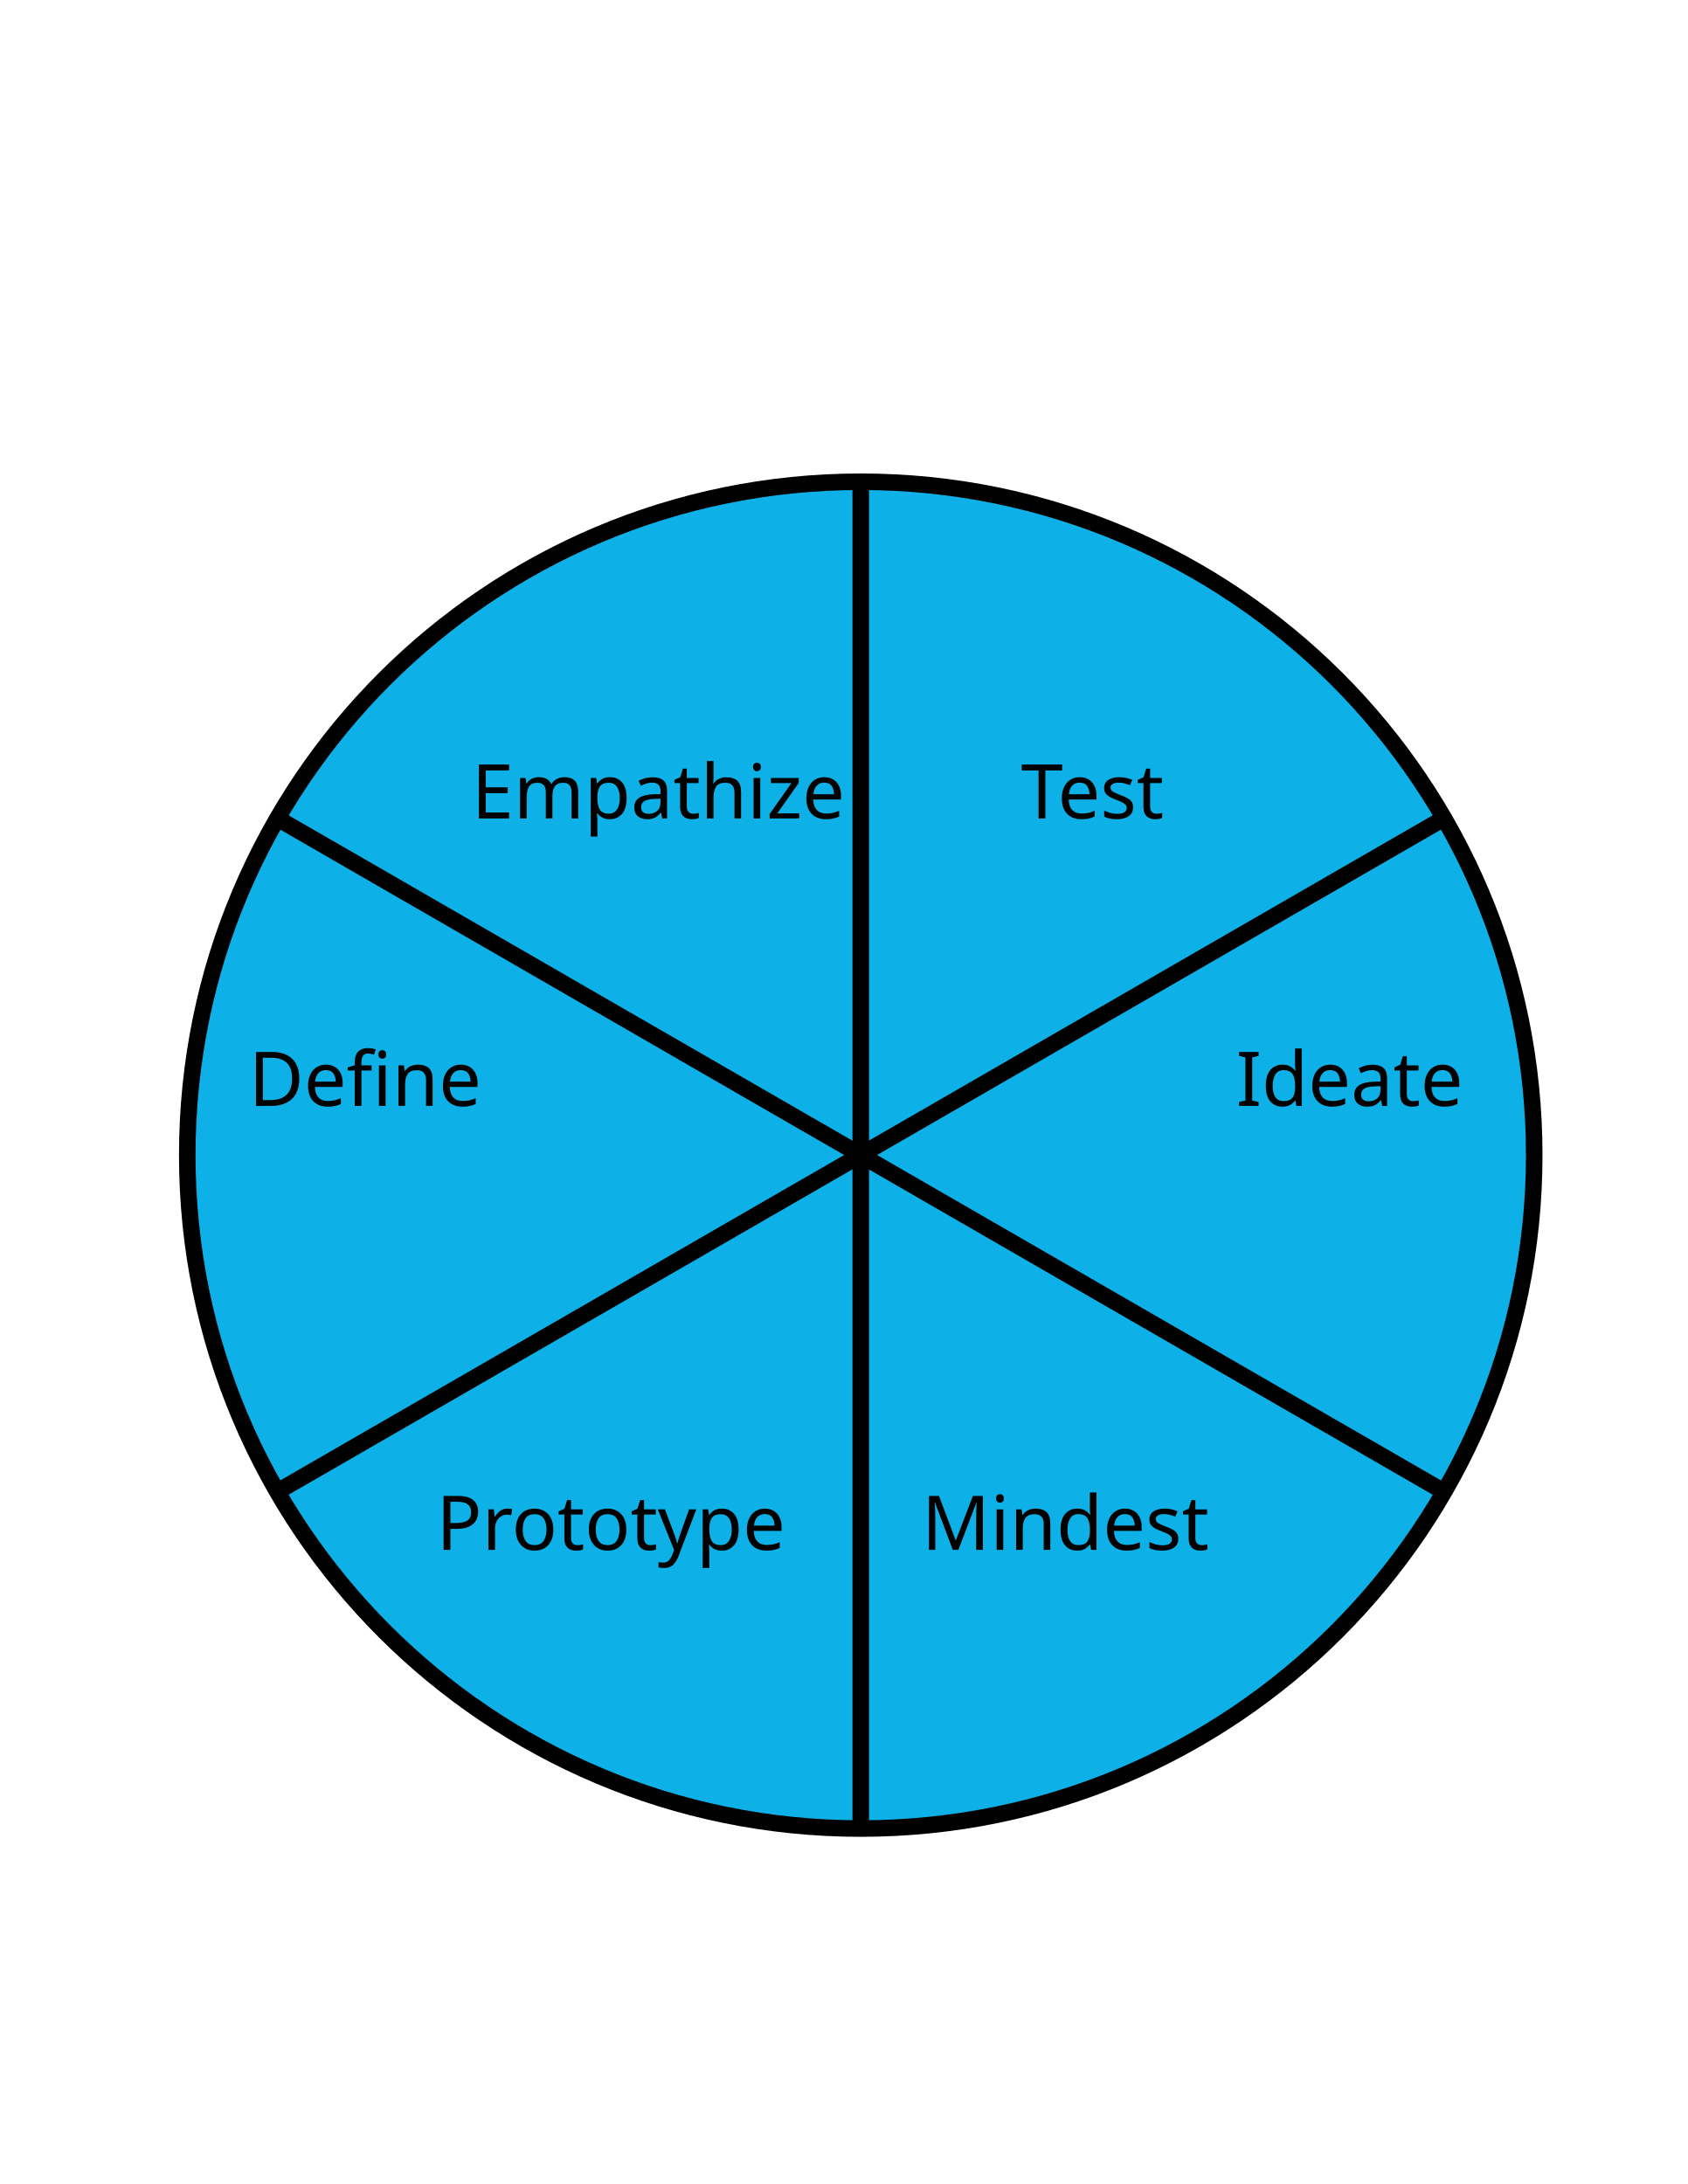
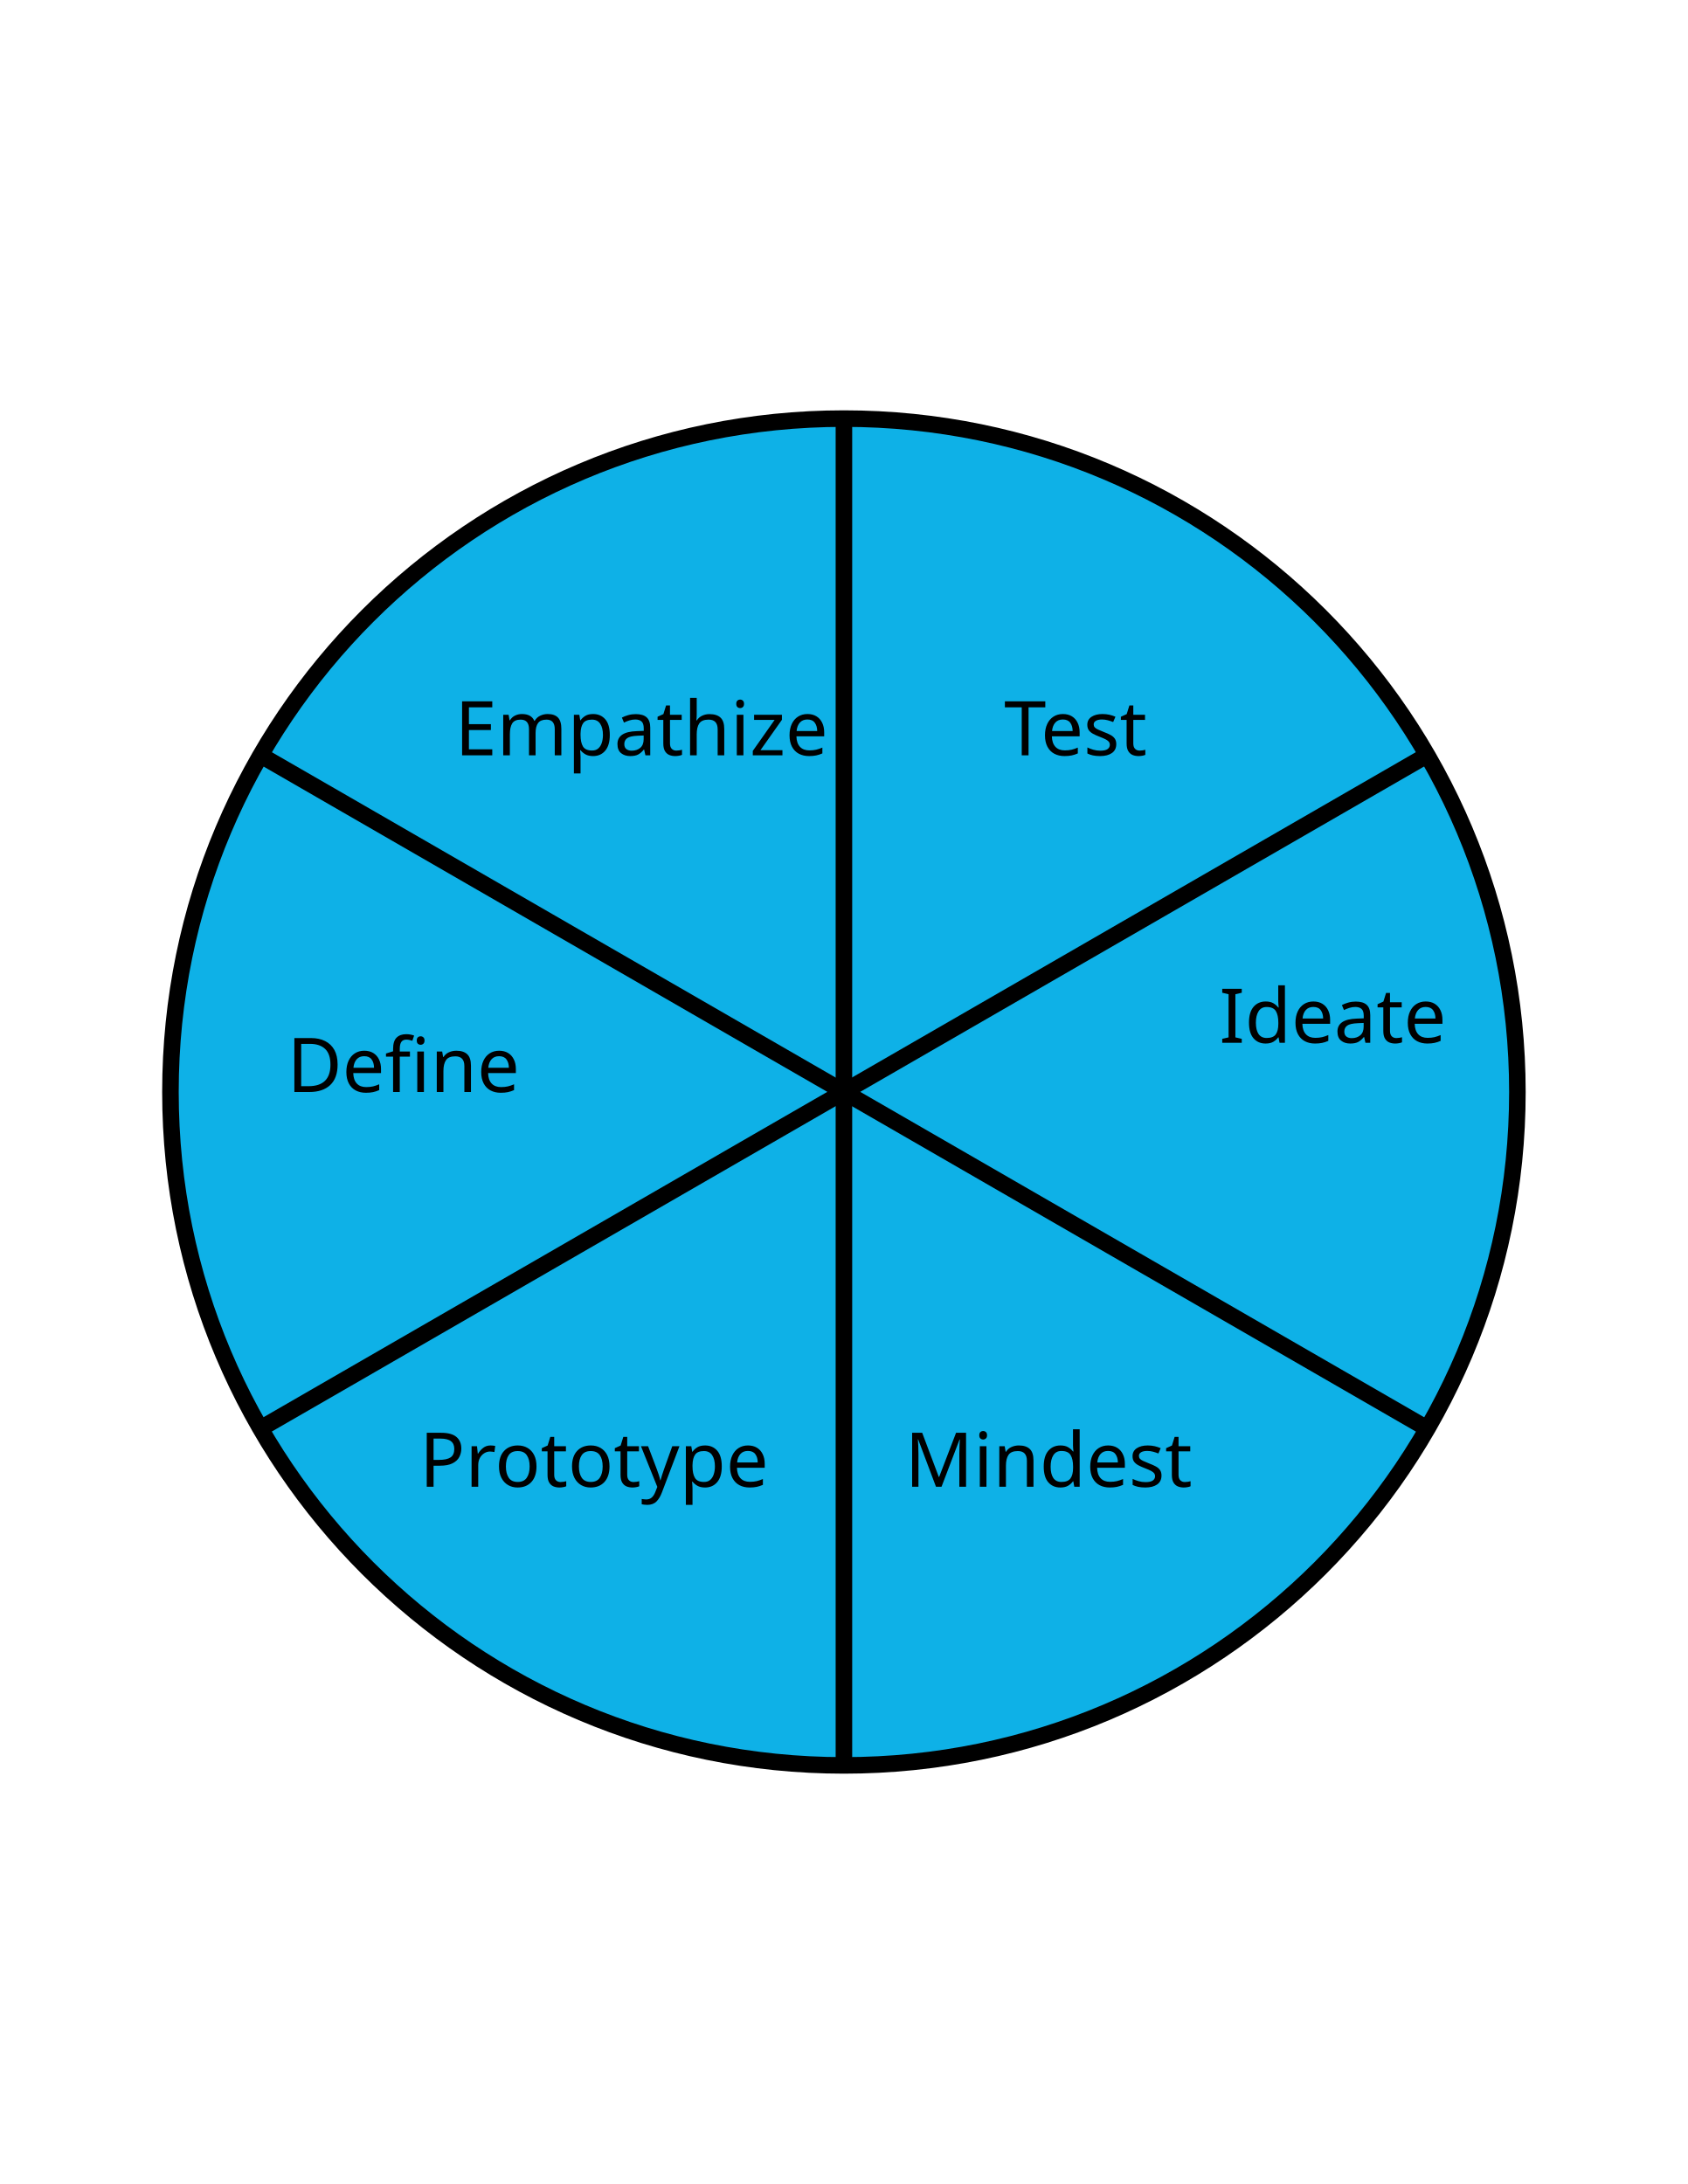
<svg xmlns="http://www.w3.org/2000/svg" version="1.1" id="Layer_1" x="0px" y="0px" viewBox="0 0 612 792" style="enable-background:new 0 0 612 792;" xml:space="preserve">
  <style type="text/css">
	.st0{fill:#0EB1E7;stroke:#000000;stroke-width:6;stroke-miterlimit:10;}
	.st1{font-family:'MyriadPro-Regular';}
	.st2{font-size:27.407px;}
</style>
  <g>
-     <circle class="st0" cx="312.1" cy="418.9" r="244.2" />
-     <path class="st0" d="M312.1,296.8c0-67.4,0-122.1,0-122.1S312.1,229.4,312.1,296.8s0,122.1,0,122.1S312.1,364.2,312.1,296.8z" />
-     <path class="st0" d="M206.3,357.8c-58.4-33.7-105.7-61-105.7-61S148,324.1,206.3,357.8s105.7,61,105.7,61S264.7,391.5,206.3,357.8z   " />
-     <path class="st0" d="M206.3,479.9c-58.4,33.7-105.7,61-105.7,61S148,513.6,206.3,479.9s105.7-61,105.7-61S264.7,446.2,206.3,479.9z   " />
-     <path class="st0" d="M312.1,540.9c0,67.4,0,122.1,0,122.1S312.1,608.4,312.1,540.9s0-122.1,0-122.1S312.1,473.5,312.1,540.9z" />
-     <path class="st0" d="M417.8,479.9c58.4,33.7,105.7,61,105.7,61S476.2,513.6,417.8,479.9s-105.7-61-105.7-61   S359.4,446.2,417.8,479.9z" />
-     <path class="st0" d="M417.8,357.8c58.4-33.7,105.7-61,105.7-61S476.2,324.1,417.8,357.8s-105.7,61-105.7,61   S359.4,391.5,417.8,357.8z" />
+     <g>
+       <circle class="st0" cx="306" cy="396" r="244.2" />
+       <path class="st0" d="M306,273.9c0-67.4,0-122.1,0-122.1S306,206.5,306,273.9s0,122.1,0,122.1S306,341.3,306,273.9z" />
+       <path class="st0" d="M200.2,334.9c-58.4-33.7-105.7-61-105.7-61S141.9,301.2,200.2,334.9c58.3,33.7,105.7,61,105.7,61    S258.6,368.6,200.2,334.9z" />
+       <path class="st0" d="M200.2,457c-58.4,33.7-105.7,61-105.7,61S141.9,490.7,200.2,457c58.3-33.7,105.7-61,105.7-61    S258.6,423.3,200.2,457z" />
+       <path class="st0" d="M306,518c0,67.4,0,122.1,0,122.1S306,585.5,306,518s0-122.1,0-122.1S306,450.6,306,518z" />
+       <path class="st0" d="M411.7,457c58.4,33.7,105.7,61,105.7,61S470.1,490.7,411.7,457C353.3,423.3,306,396,306,396    S353.3,423.3,411.7,457z" />
+       <path class="st0" d="M411.7,334.9c58.4-33.7,105.7-61,105.7-61S470.1,301.2,411.7,334.9c-58.4,33.7-105.7,61-105.7,61    S353.3,368.6,411.7,334.9z" />
+     </g>
+     <text transform="matrix(1 0 0 1 164.901 273.9)" class="st1 st2">Empathize</text>
+     <text transform="matrix(1 0 0 1 104.0834 396.0002)" class="st1 st2">Define</text>
+     <text transform="matrix(1 0 0 1 364.0833 273.8999)" class="st1 st2">Test</text>
+     <text transform="matrix(1 0 0 1 442.0833 378.1447)" class="st1 st2">Ideate</text>
+     <text transform="matrix(1 0 0 1 152.0833 539.1442)" class="st1 st2">Prototype</text>
+     <text transform="matrix(1 0 0 1 328.0833 539.1443)" class="st1 st2">Mindest</text>
  </g>
-   <text transform="matrix(1 0 0 1 171.001 296.8)" class="st1 st2">Empathize</text>
-   <text transform="matrix(1 0 0 1 90.1833 401.0441)" class="st1 st2">Define</text>
-   <text transform="matrix(1 0 0 1 370.1833 296.7999)" class="st1 st2">Test</text>
-   <text transform="matrix(1 0 0 1 448.1833 401.0447)" class="st1 st2">Ideate</text>
-   <text transform="matrix(1 0 0 1 158.1833 562.0441)" class="st1 st2">Prototype</text>
-   <text transform="matrix(1 0 0 1 334.1833 562.0443)" class="st1 st2">Mindest</text>
</svg>
